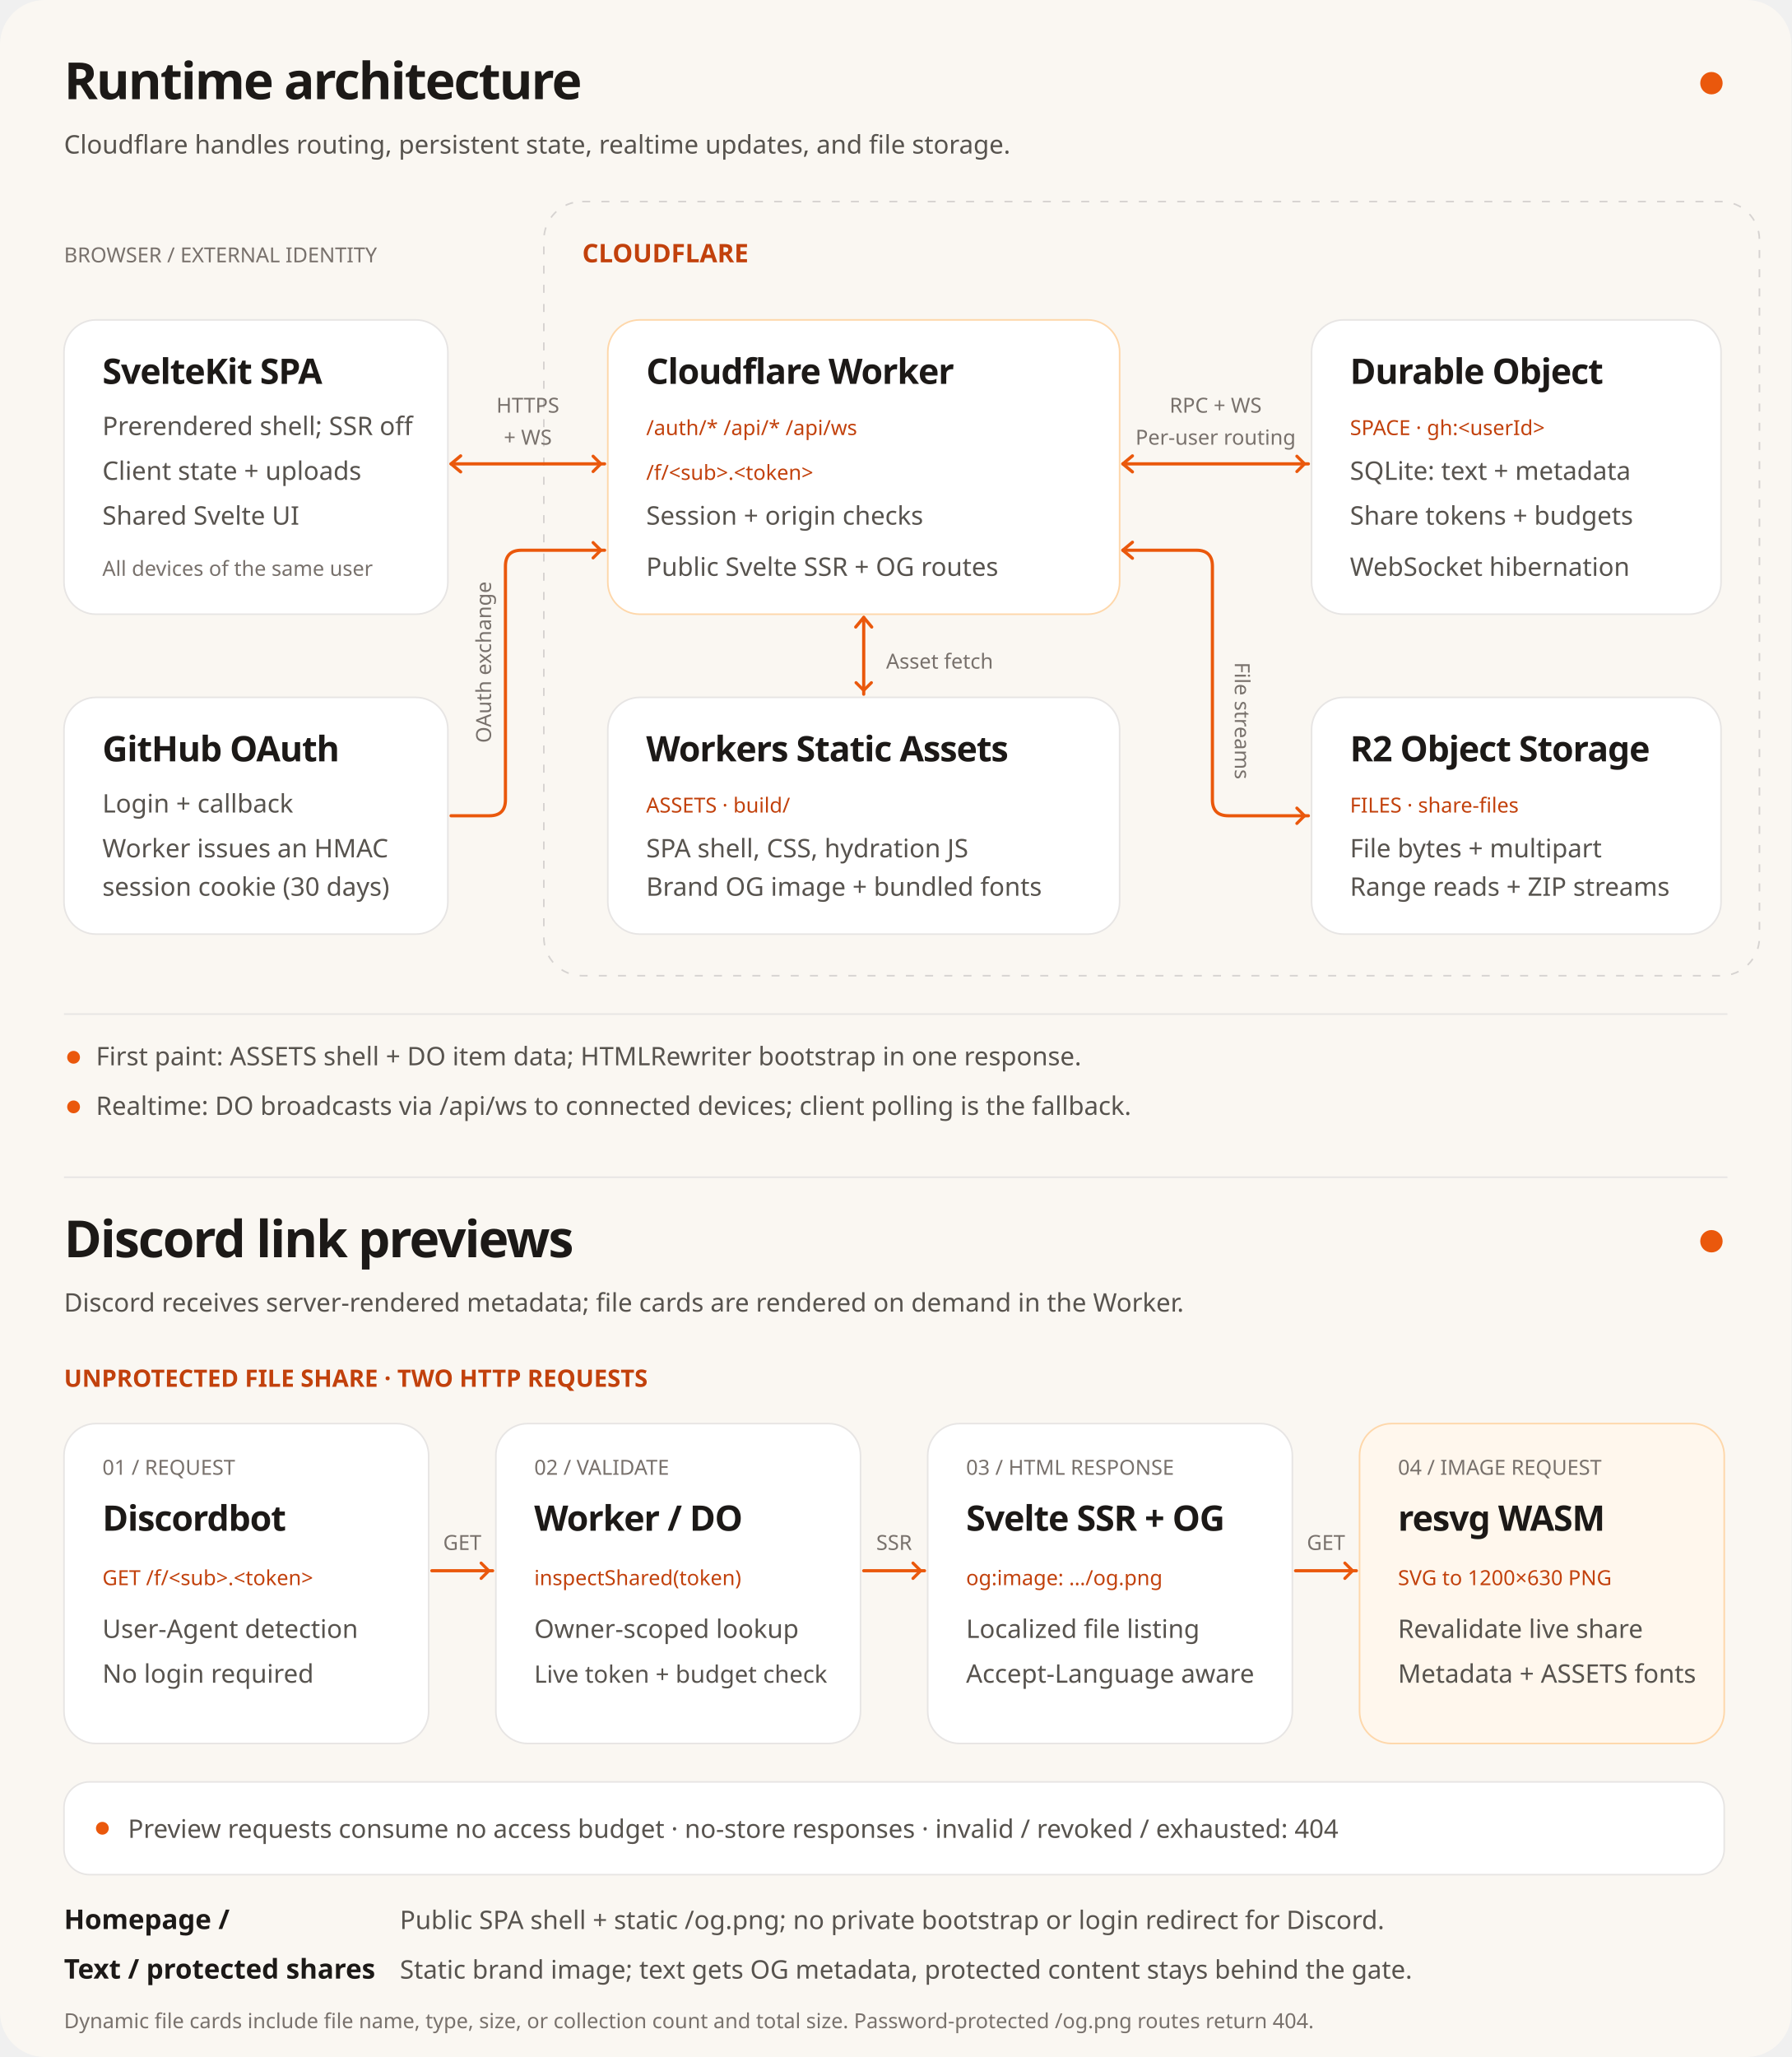
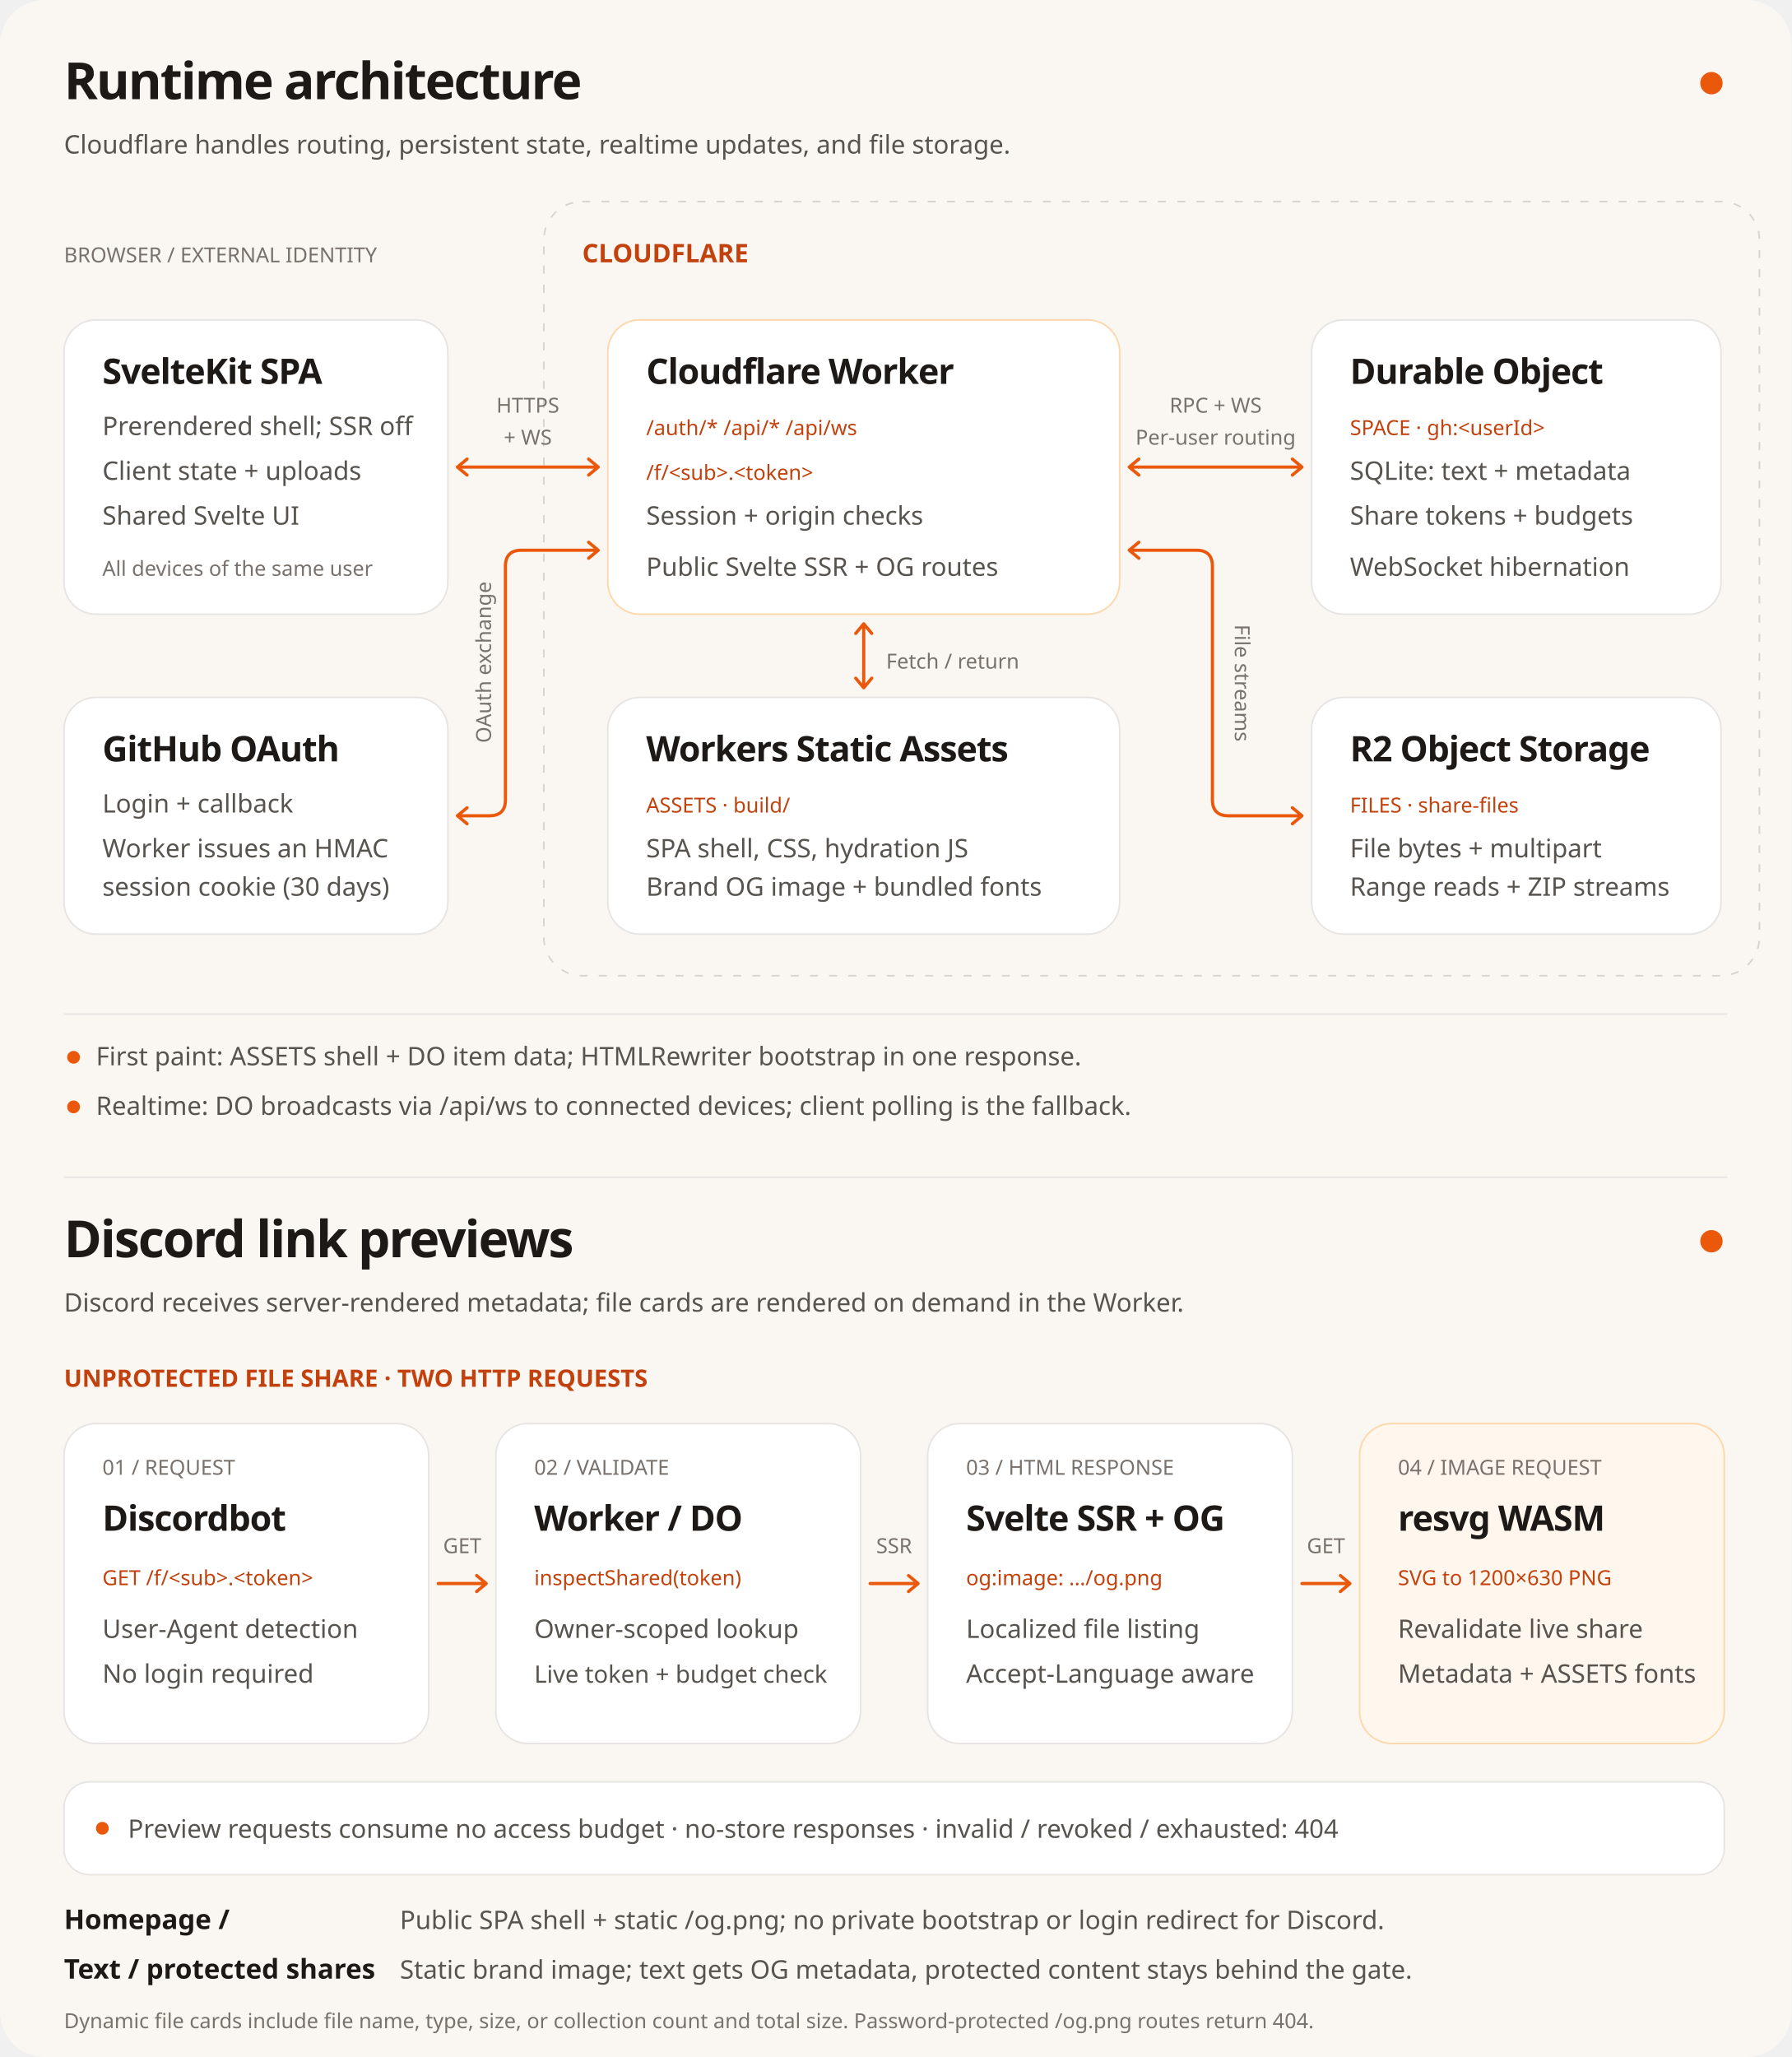
<svg xmlns="http://www.w3.org/2000/svg" width="1120" height="1286" viewBox="0 0 1120 1286" fill="none" role="img" aria-labelledby="title desc">
  <rect width="1120" height="1286" rx="28" fill="#faf7f2" />
  <style>
    text { font-family: 'IBM Plex Sans'; }
    .heading { fill: #1c1917; font-size: 22px; font-weight: 600; letter-spacing: -.5px; }
    .body { fill: #57534e; font-size: 16px; }
    .label { fill: #78716c; font-size: 13px; }
    .code { fill: #c2410c; font-family: 'IBM Plex Mono'; font-size: 13px; }
    .line { stroke: #ea580c; stroke-width: 2; stroke-linecap: round; stroke-linejoin: round; }
  </style>
-   <defs>
-     <marker id="arrow" viewBox="0 0 10 10" refX="8" refY="5" markerWidth="6" markerHeight="6" orient="auto-start-reverse">
-       <path d="m2 1 4 4-4 4" stroke="#ea580c" stroke-width="1.6" stroke-linecap="round" stroke-linejoin="round" />
-     </marker>
-   </defs>
  <text x="40" y="62" fill="#1c1917" font-size="32" font-weight="700" letter-spacing="-1">Runtime architecture</text>
  <text x="40" y="96" class="body">Cloudflare handles routing, persistent state, realtime updates, and file storage.</text>
  <circle cx="1070" cy="52" r="7" fill="#ea580c" />
  <rect x="340" y="126" width="760" height="484" rx="24" stroke="#d6d3d1" stroke-dasharray="5 7" />
  <text x="364" y="164" fill="#c2410c" font-size="16" font-weight="600">CLOUDFLARE</text>
  <text x="40" y="164" class="label">BROWSER / EXTERNAL IDENTITY</text>
  <rect x="40" y="200" width="240" height="184" rx="20" fill="#fff" stroke="#e7e5e4" />
  <text x="64" y="240" class="heading">SvelteKit SPA</text>
  <text x="64" y="272" class="body">Prerendered shell; SSR off</text>
  <text x="64" y="300" class="body">Client state + uploads</text>
  <text x="64" y="328" class="body">Shared Svelte UI</text>
  <text x="64" y="360" class="label">All devices of the same user</text>
  <rect x="380" y="200" width="320" height="184" rx="20" fill="#fff" stroke="#fed7aa" />
  <text x="404" y="240" class="heading">Cloudflare Worker</text>
  <text x="404" y="272" class="code">/auth/*  /api/*  /api/ws</text>
  <text x="404" y="300" class="code">/f/&lt;sub&gt;.&lt;token&gt;</text>
  <text x="404" y="328" class="body">Session + origin checks</text>
  <text x="404" y="360" class="body">Public Svelte SSR + OG routes</text>
  <rect x="820" y="200" width="256" height="184" rx="20" fill="#fff" stroke="#e7e5e4" />
  <text x="844" y="240" class="heading">Durable Object</text>
  <text x="844" y="272" class="code">SPACE · gh:&lt;userId&gt;</text>
  <text x="844" y="300" class="body">SQLite: text + metadata</text>
  <text x="844" y="328" class="body">Share tokens + budgets</text>
  <text x="844" y="360" class="body">WebSocket hibernation</text>
-   <path d="M282 290h96" class="line" marker-end="url(#arrow)" />
-   <path d="m288 285-6 5 6 5" class="line" />
+   <path d="M286 292H374 M292 287L286 292L292 297 M368 287L374 292L368 297" class="line" />
  <text x="330" y="258" text-anchor="middle" class="label">HTTPS</text>
  <text x="330" y="278" text-anchor="middle" class="label">+ WS</text>
-   <path d="M702 290h116" class="line" marker-end="url(#arrow)" />
-   <path d="m708 285-6 5 6 5" class="line" />
+   <path d="M706 292H814 M712 287L706 292L712 297 M808 287L814 292L808 297" class="line" />
  <text x="760" y="258" text-anchor="middle" class="label">RPC + WS</text>
  <text x="760" y="278" text-anchor="middle" class="label">Per-user routing</text>
  <rect x="40" y="436" width="240" height="148" rx="20" fill="#fff" stroke="#e7e5e4" />
  <text x="64" y="476" class="heading">GitHub OAuth</text>
  <text x="64" y="508" class="body">Login + callback</text>
  <text x="64" y="536" class="body">Worker issues an HMAC</text>
  <text x="64" y="560" class="body">session cookie (30 days)</text>
-   <path d="M282 510h24q10 0 10-10V354q0-10 10-10h52" class="line" marker-end="url(#arrow)" />
+   <path d="M286 510H306Q316 510 316 500V354Q316 344 326 344H374 M292 505L286 510L292 515 M368 339L374 344L368 349" class="line" />
  <text x="307" y="414" class="label" text-anchor="middle" transform="rotate(-90 307 414)">OAuth exchange</text>
  <rect x="380" y="436" width="320" height="148" rx="20" fill="#fff" stroke="#e7e5e4" />
  <text x="404" y="476" class="heading">Workers Static Assets</text>
  <text x="404" y="508" class="code">ASSETS · build/</text>
  <text x="404" y="536" class="body">SPA shell, CSS, hydration JS</text>
  <text x="404" y="560" class="body">Brand OG image + bundled fonts</text>
-   <path d="M540 386v48" class="line" marker-end="url(#arrow)" />
-   <path d="m535 392 5-6 5 6" class="line" />
-   <text x="554" y="418" class="label">Asset fetch</text>
+   <path d="M540 390V430 M535 396L540 390L545 396 M535 424L540 430L545 424" class="line" />
+   <text x="554" y="418" class="label">Fetch / return</text>
  <rect x="820" y="436" width="256" height="148" rx="20" fill="#fff" stroke="#e7e5e4" />
  <text x="844" y="476" class="heading">R2 Object Storage</text>
  <text x="844" y="508" class="code">FILES · share-files</text>
  <text x="844" y="536" class="body">File bytes + multipart</text>
  <text x="844" y="560" class="body">Range reads + ZIP streams</text>
-   <path d="M702 344h46q10 0 10 10v146q0 10 10 10h50" class="line" marker-end="url(#arrow)" />
-   <path d="m708 339-6 5 6 5" class="line" />
-   <text x="772" y="414" class="label" transform="rotate(90 772 414)">File streams</text>
+   <path d="M706 344H748Q758 344 758 354V500Q758 510 768 510H814 M712 339L706 344L712 349 M808 505L814 510L808 515" class="line" />
+   <text x="772" y="427" class="label" text-anchor="middle" transform="rotate(90 772 427)">File streams</text>
  <path d="M40 634h1040" stroke="#e7e5e4" />
  <circle cx="46" cy="661" r="4" fill="#ea580c" />
  <text x="60" y="666" class="body">First paint: ASSETS shell + DO item data; HTMLRewriter bootstrap in one response.</text>
  <circle cx="46" cy="692" r="4" fill="#ea580c" />
  <text x="60" y="697" class="body">Realtime: DO broadcasts via /api/ws to connected devices; client polling is the fallback.</text>
  <path d="M40 736h1040" stroke="#e7e5e4" />
  <g transform="translate(0 724)">
-     <defs>
-       <marker id="preview-arrow" viewBox="0 0 10 10" refX="8" refY="5" markerWidth="6" markerHeight="6" orient="auto">
-         <path d="m2 1 4 4-4 4" stroke="#ea580c" stroke-width="1.6" stroke-linecap="round" stroke-linejoin="round" />
-       </marker>
-     </defs>
    <text x="40" y="62" fill="#1c1917" font-size="32" font-weight="700" letter-spacing="-1">Discord link previews</text>
    <text x="40" y="96" class="body">Discord receives server-rendered metadata; file cards are rendered on demand in the Worker.</text>
    <circle cx="1070" cy="52" r="7" fill="#ea580c" />
    <text x="40" y="143" fill="#c2410c" font-size="15" font-weight="600">UNPROTECTED FILE SHARE · TWO HTTP REQUESTS</text>
    <rect x="40" y="166" width="228" height="200" rx="20" fill="#fff" stroke="#e7e5e4" />
    <text x="64" y="198" class="label">01 / REQUEST</text>
    <text x="64" y="233" class="heading">Discordbot</text>
    <text x="64" y="267" class="code">GET /f/&lt;sub&gt;.&lt;token&gt;</text>
    <text x="64" y="300" class="body">User-Agent detection</text>
    <text x="64" y="328" class="body">No login required</text>
    <rect x="310" y="166" width="228" height="200" rx="20" fill="#fff" stroke="#e7e5e4" />
    <text x="334" y="198" class="label">02 / VALIDATE</text>
    <text x="334" y="233" class="heading">Worker / DO</text>
    <text x="334" y="267" class="code">inspectShared(token)</text>
    <text x="334" y="300" class="body">Owner-scoped lookup</text>
    <text x="334" y="328" class="body" style="font-size: 15px">Live token + budget check</text>
    <rect x="580" y="166" width="228" height="200" rx="20" fill="#fff" stroke="#e7e5e4" />
    <text x="604" y="198" class="label">03 / HTML RESPONSE</text>
    <text x="604" y="233" class="heading">Svelte SSR + OG</text>
    <text x="604" y="267" class="code">og:image: …/og.png</text>
    <text x="604" y="300" class="body">Localized file listing</text>
    <text x="604" y="328" class="body">Accept-Language aware</text>
    <rect x="850" y="166" width="228" height="200" rx="20" fill="#fff7ed" stroke="#fed7aa" />
    <text x="874" y="198" class="label">04 / IMAGE REQUEST</text>
    <text x="874" y="233" class="heading">resvg WASM</text>
    <text x="874" y="267" class="code">SVG to 1200×630 PNG</text>
    <text x="874" y="300" class="body">Revalidate live share</text>
    <text x="874" y="328" class="body">Metadata + ASSETS fonts</text>
-     <path d="M270 258h38" class="line" marker-end="url(#preview-arrow)" />
-     <path d="M540 258h38" class="line" marker-end="url(#preview-arrow)" />
-     <path d="M810 258h38" class="line" marker-end="url(#preview-arrow)" />
-     <text x="289" y="245" text-anchor="middle" class="label">GET</text>
-     <text x="559" y="245" text-anchor="middle" class="label">SSR</text>
-     <text x="829" y="245" text-anchor="middle" class="label">GET</text>
+     <path d="M274 266H304 M298 261L304 266L298 271" class="line" />
+     <path d="M544 266H574 M568 261L574 266L568 271" class="line" />
+     <path d="M814 266H844 M838 261L844 266L838 271" class="line" />
+     <text x="289" y="247" text-anchor="middle" class="label">GET</text>
+     <text x="559" y="247" text-anchor="middle" class="label">SSR</text>
+     <text x="829" y="247" text-anchor="middle" class="label">GET</text>
    <rect x="40" y="390" width="1038" height="58" rx="16" fill="#fff" stroke="#e7e5e4" />
    <circle cx="64" cy="419" r="4" fill="#ea580c" />
    <text x="80" y="425" class="body">Preview requests consume no access budget · no-store responses · invalid / revoked / exhausted: 404</text>
    <text x="40" y="482" fill="#1c1917" font-size="17" font-weight="600">Homepage /</text>
    <text x="250" y="482" class="body">Public SPA shell + static /og.png; no private bootstrap or login redirect for Discord.</text>
    <text x="40" y="513" fill="#1c1917" font-size="17" font-weight="600">Text / protected shares</text>
    <text x="250" y="513" class="body">Static brand image; text gets OG metadata, protected content stays behind the gate.</text>
    <text x="40" y="544" class="label">Dynamic file cards include file name, type, size, or collection count and total size. Password-protected /og.png routes return 404.</text>
  </g>
</svg>
